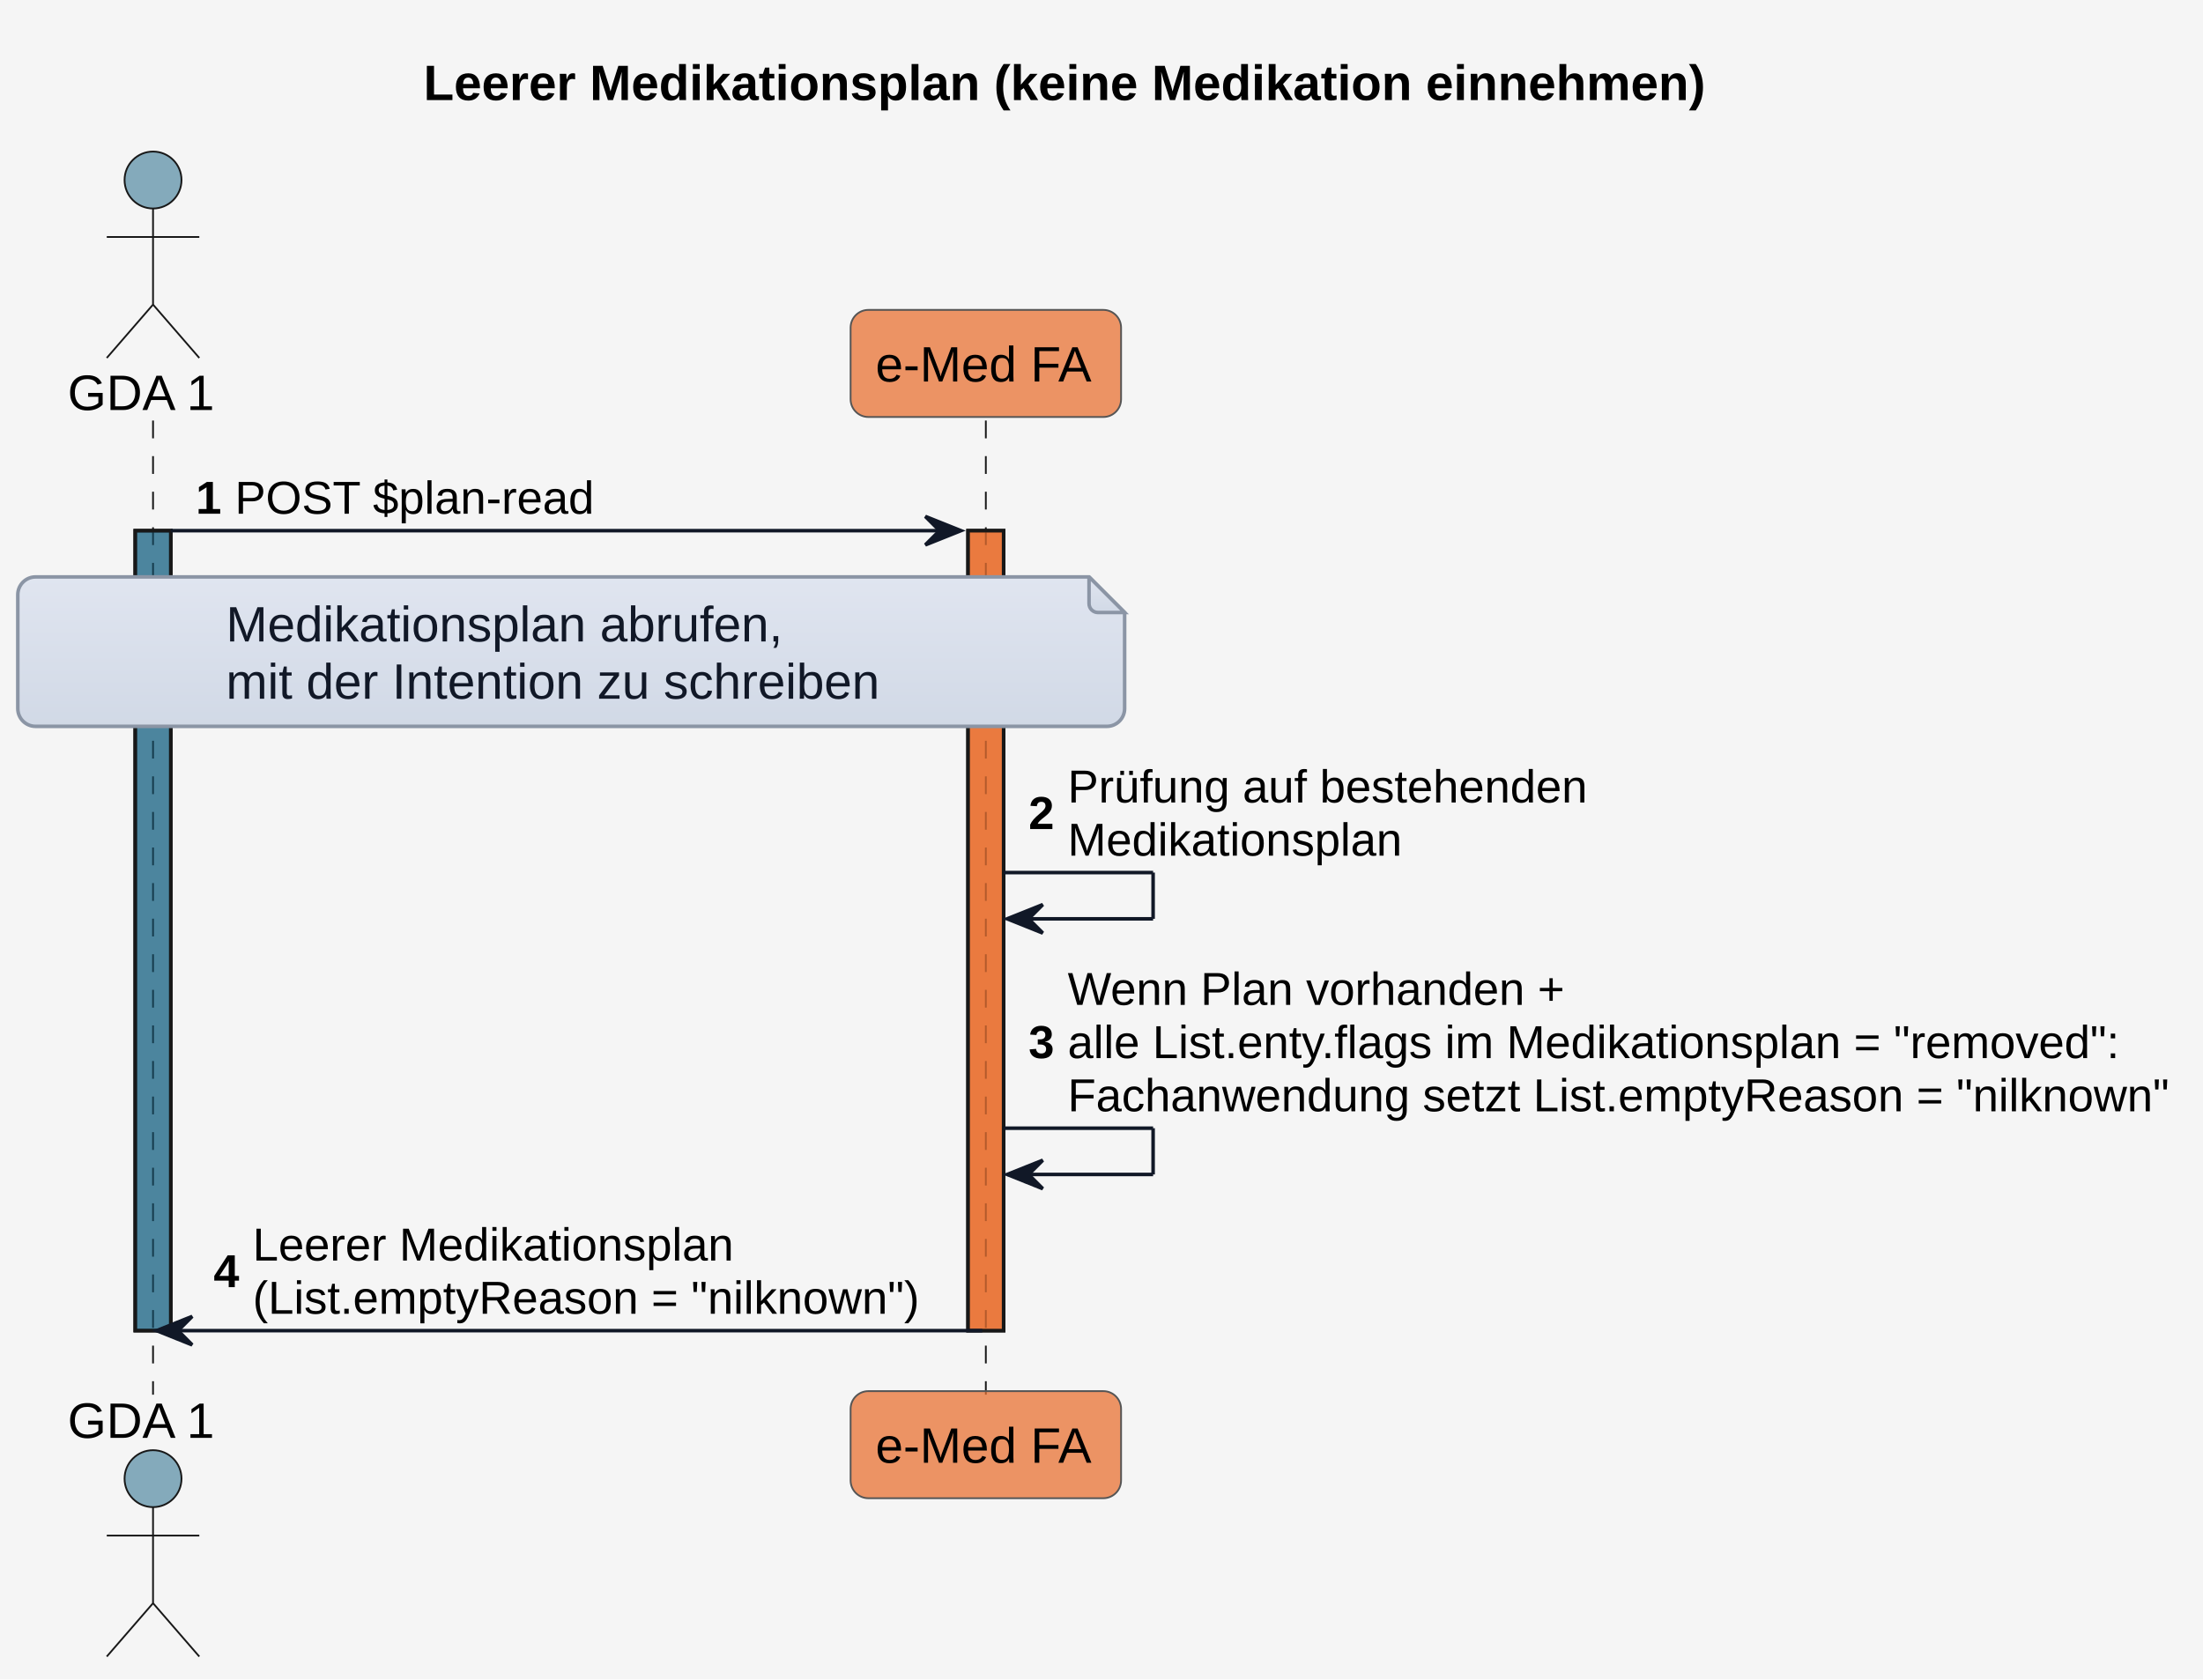
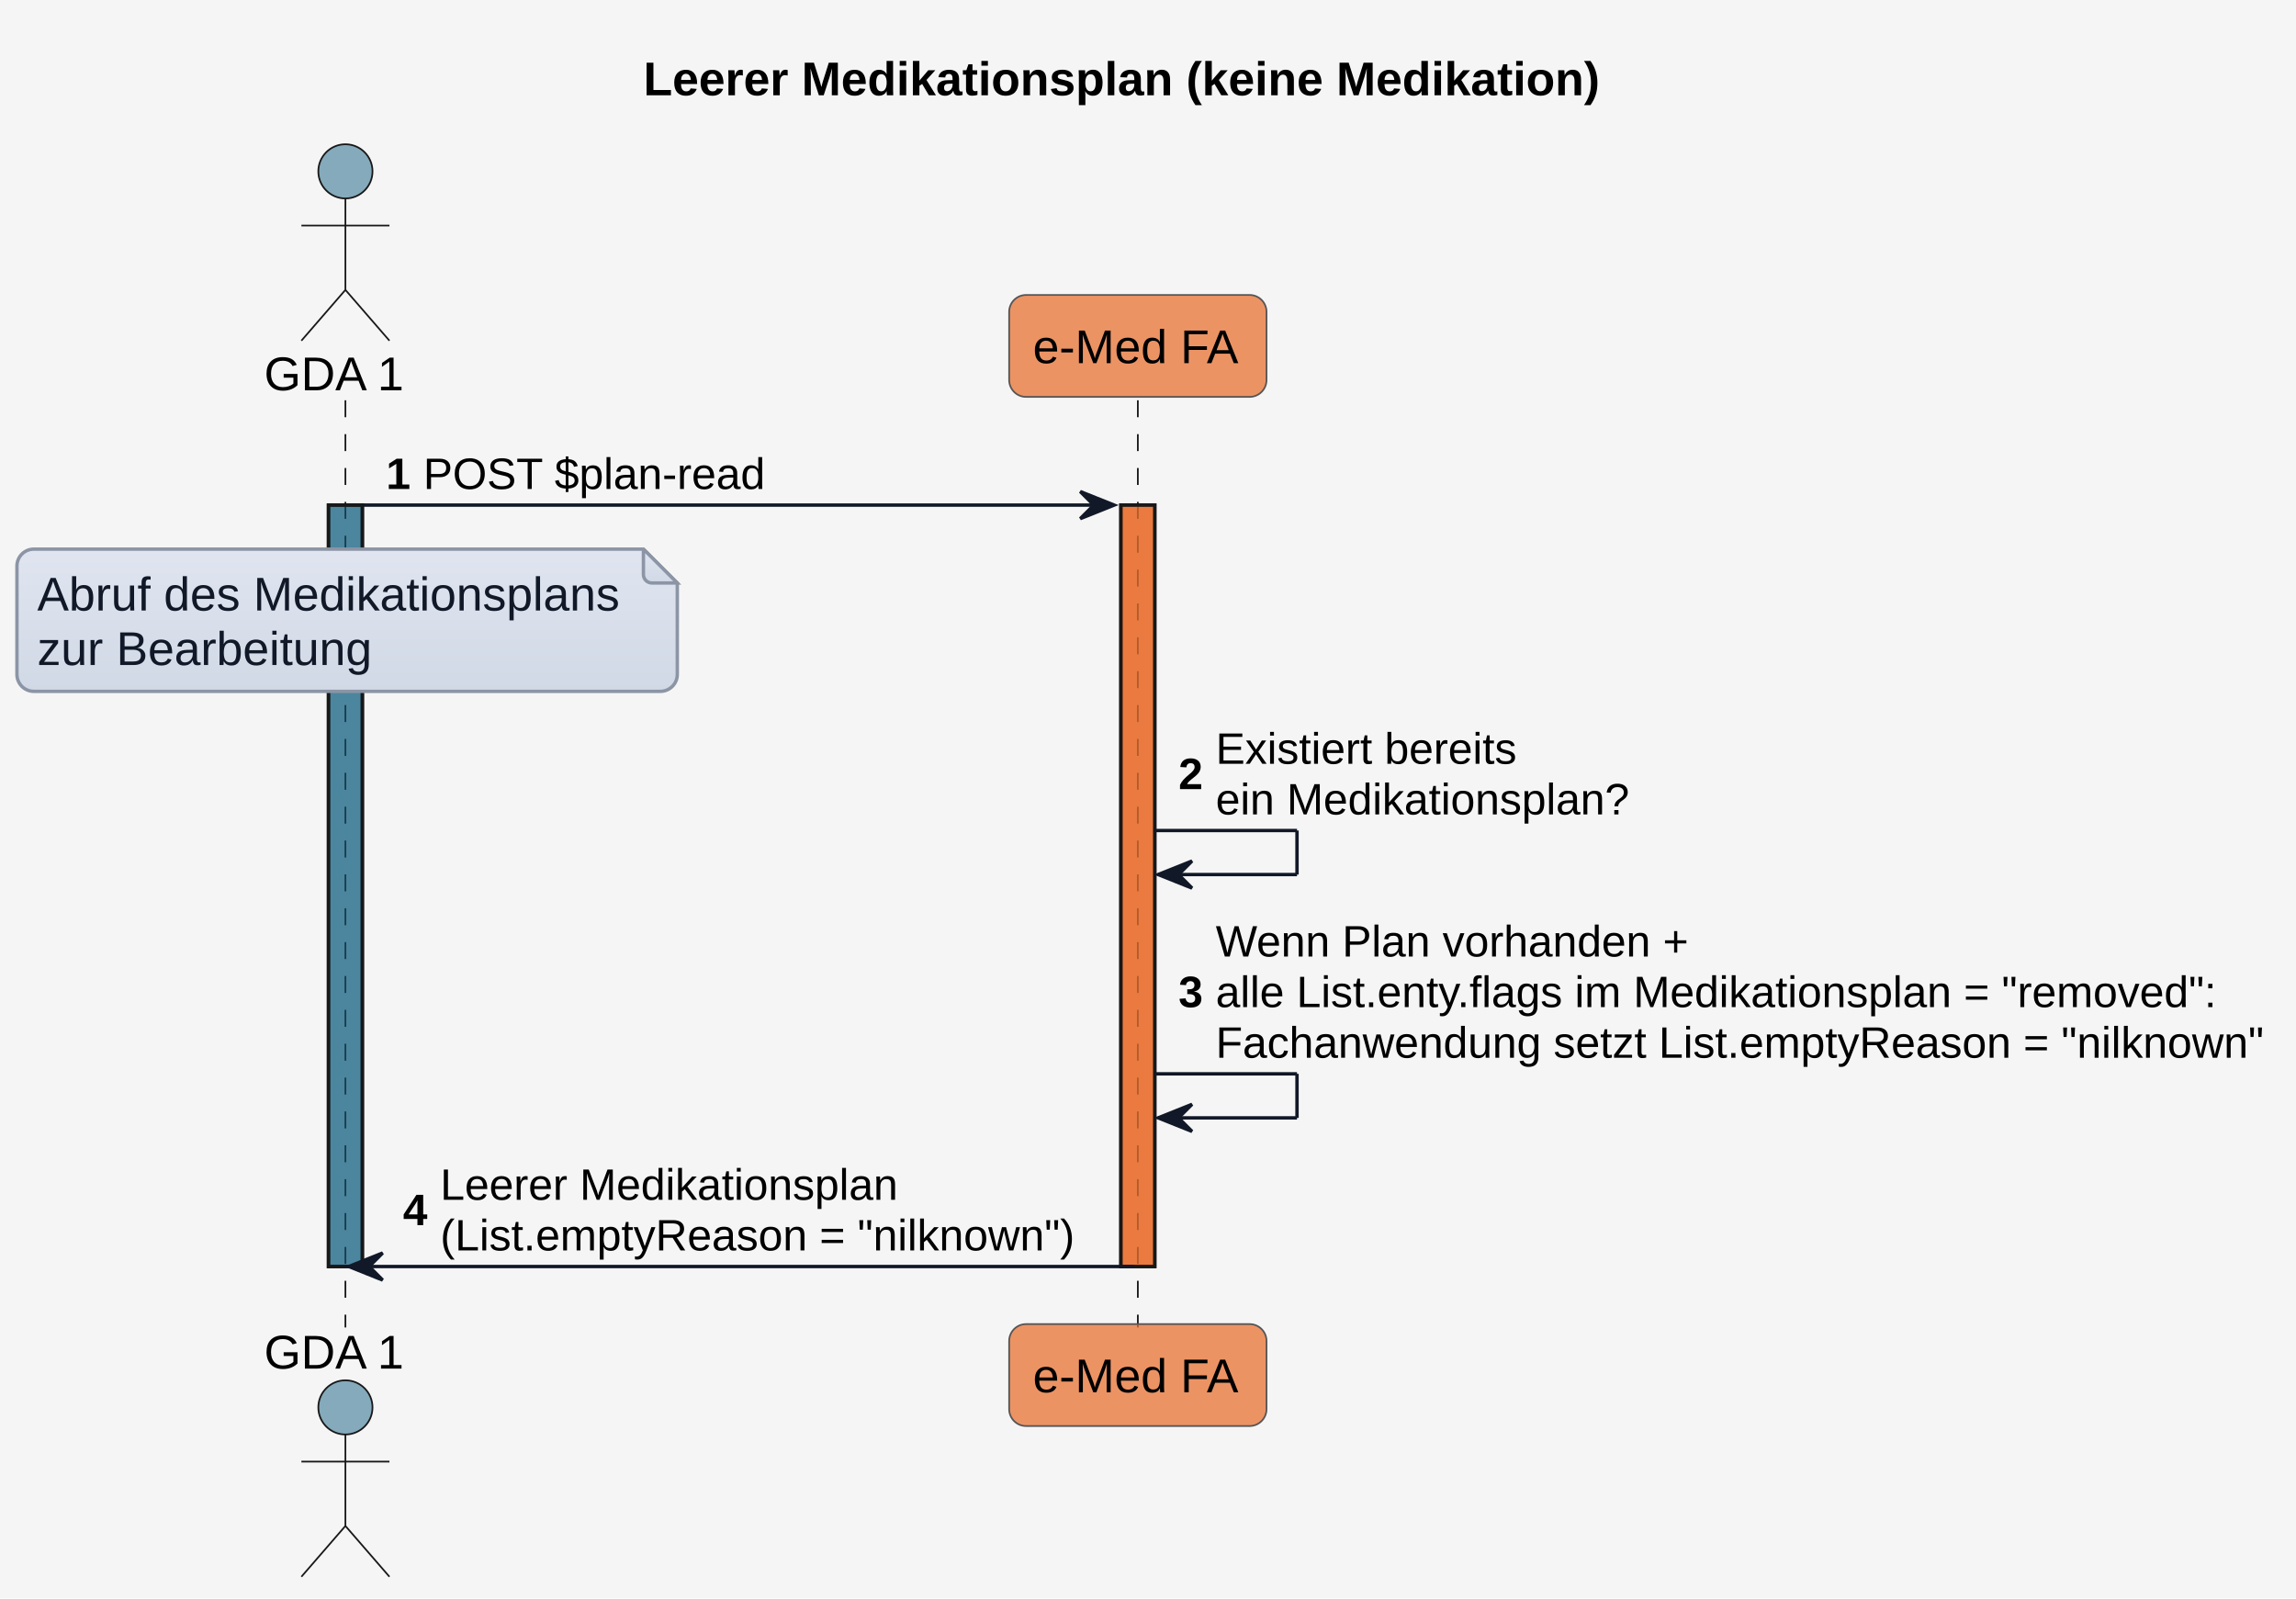
- <svg xmlns="http://www.w3.org/2000/svg" contentStyleType="text/css" height="472px" preserveAspectRatio="none" style="width:619px;height:472px;background:#F5F5F5;" version="1.1" viewBox="0 0 619 472" width="619px" zoomAndPan="magnify">
+ <svg xmlns="http://www.w3.org/2000/svg" contentStyleType="text/css" height="472px" preserveAspectRatio="none" style="width:678px;height:472px;background:#F5F5F5;" version="1.1" viewBox="0 0 678 472" width="678px" zoomAndPan="magnify">
  <defs>
-     <linearGradient id="g1k0tow8vr2weq0" x1="50%" x2="50%" y1="0%" y2="100%">
+     <linearGradient id="g1xbll3anityth0" x1="50%" x2="50%" y1="0%" y2="100%">
      <stop offset="0%" stop-color="#E0E5F0" />
      <stop offset="100%" stop-color="#D1D9E6" />
    </linearGradient>
  </defs>
  <g>
-     <rect fill="#F5F5F5" height="472" style="stroke:none;stroke-width:1.0;" width="619" x="0" y="0" />
-     <text fill="#000000" font-family="Arial" font-size="14" font-weight="bold" lengthAdjust="spacing" textLength="385" x="119" y="28.132">Leerer Medikationsplan (keine Medikation einnehmen)</text>
-     <rect fill="#156082" fill-opacity="0.502" height="224.838" style="stroke:#181818;stroke-width:1.0;" width="10" x="38" y="149.146" />
-     <rect fill="#E97232" fill-opacity="0.741" height="224.838" style="stroke:#181818;stroke-width:1.0;" width="10" x="272" y="149.146" />
-     <line style="stroke:#181818;stroke-width:0.5;stroke-dasharray:5.0,5.0;" x1="43" x2="43" y1="118.197" y2="391.984" />
-     <line style="stroke:#181818;stroke-width:0.5;stroke-dasharray:5.0,5.0;" x1="277" x2="277" y1="118.197" y2="391.984" />
-     <text fill="#000000" font-family="Arial" font-size="14" lengthAdjust="spacing" textLength="42" x="19" y="115.231">GDA 1</text>
-     <ellipse cx="43" cy="50.599" fill="#156082" fill-opacity="0.502" rx="8" ry="8" style="stroke:#181818;stroke-width:0.5;" />
-     <path d="M43,58.599 L43,85.599 M30,66.599 L56,66.599 M43,85.599 L30,100.599 M43,85.599 L56,100.599 " fill="none" style="stroke:#181818;stroke-width:0.5;" />
-     <text fill="#000000" font-family="Arial" font-size="14" lengthAdjust="spacing" textLength="42" x="19" y="404.116">GDA 1</text>
-     <ellipse cx="43" cy="415.583" fill="#156082" fill-opacity="0.502" rx="8" ry="8" style="stroke:#181818;stroke-width:0.5;" />
-     <path d="M43,423.583 L43,450.583 M30,431.583 L56,431.583 M43,450.583 L30,465.583 M43,450.583 L56,465.583 " fill="none" style="stroke:#181818;stroke-width:0.5;" />
-     <rect fill="#E97232" fill-opacity="0.741" height="30.099" rx="5" ry="5" style="stroke:#555555;stroke-width:0.5;" width="76" x="239" y="87.099" />
-     <text fill="#000000" font-family="Arial" font-size="14" lengthAdjust="spacing" textLength="62" x="246" y="107.231">e-Med FA</text>
-     <rect fill="#E97232" fill-opacity="0.741" height="30.099" rx="5" ry="5" style="stroke:#555555;stroke-width:0.5;" width="76" x="239" y="390.984" />
-     <text fill="#000000" font-family="Arial" font-size="14" lengthAdjust="spacing" textLength="62" x="246" y="411.116">e-Med FA</text>
-     <rect fill="#156082" fill-opacity="0.502" height="224.838" style="stroke:#181818;stroke-width:1.0;" width="10" x="38" y="149.146" />
-     <rect fill="#E97232" fill-opacity="0.741" height="224.838" style="stroke:#181818;stroke-width:1.0;" width="10" x="272" y="149.146" />
-     <polygon fill="#111827" points="260,145.146,270,149.146,260,153.146,264,149.146" style="stroke:#111827;stroke-width:1.0;" />
-     <line style="stroke:#111827;stroke-width:1.0;" x1="48" x2="266" y1="149.146" y2="149.146" />
-     <text fill="#000000" font-family="Arial" font-size="13" font-weight="bold" lengthAdjust="spacing" textLength="7" x="55" y="144.391">1</text>
-     <text fill="#000000" font-family="Arial" font-size="13" lengthAdjust="spacing" textLength="99" x="66" y="144.391">POST $plan-read</text>
-     <path d="M5,167.146 L5,199.146 A5,5 0 0 0 10,204.146 L311,204.146 A5,5 0 0 0 316,199.146 L316,172.146 L306,162.146 L10,162.146 A5,5 0 0 0 5,167.146 " fill="url(#g1k0tow8vr2weq0)" style="stroke:#8B95A5;stroke-width:1.0;" />
-     <path d="M306,162.146 L306,169.646 A2.5,2.5 0 0 0 308.5,172.146 L316,172.146 L306,162.146 " fill="url(#g1k0tow8vr2weq0)" style="stroke:#8B95A5;stroke-width:1.0;" />
-     <text fill="#111827" font-family="Arial" font-size="14" lengthAdjust="spacing" textLength="159" x="63.5" y="180.278">Medikationsplan abrufen,</text>
-     <text fill="#111827" font-family="Arial" font-size="14" lengthAdjust="spacing" textLength="185" x="63.5" y="196.376">mit der Intention zu schreiben</text>
-     <line style="stroke:#111827;stroke-width:1.0;" x1="282" x2="324" y1="245.241" y2="245.241" />
-     <line style="stroke:#111827;stroke-width:1.0;" x1="324" x2="324" y1="245.241" y2="258.241" />
-     <line style="stroke:#111827;stroke-width:1.0;" x1="283" x2="324" y1="258.241" y2="258.241" />
-     <polygon fill="#111827" points="293,254.241,283,258.241,293,262.241,289,258.241" style="stroke:#111827;stroke-width:1.0;" />
-     <text fill="#000000" font-family="Arial" font-size="13" font-weight="bold" lengthAdjust="spacing" textLength="7" x="289" y="233.012">2</text>
-     <text fill="#000000" font-family="Arial" font-size="13" lengthAdjust="spacing" textLength="143" x="300" y="225.537">Prüfung auf bestehenden</text>
-     <text fill="#000000" font-family="Arial" font-size="13" lengthAdjust="spacing" textLength="94" x="300" y="240.486">Medikationsplan</text>
-     <line style="stroke:#111827;stroke-width:1.0;" x1="282" x2="324" y1="317.087" y2="317.087" />
-     <line style="stroke:#111827;stroke-width:1.0;" x1="324" x2="324" y1="317.087" y2="330.087" />
-     <line style="stroke:#111827;stroke-width:1.0;" x1="283" x2="324" y1="330.087" y2="330.087" />
-     <polygon fill="#111827" points="293,326.087,283,330.087,293,334.087,289,330.087" style="stroke:#111827;stroke-width:1.0;" />
-     <text fill="#000000" font-family="Arial" font-size="13" font-weight="bold" lengthAdjust="spacing" textLength="7" x="289" y="297.383">3</text>
-     <text fill="#000000" font-family="Arial" font-size="13" lengthAdjust="spacing" textLength="138" x="300" y="282.435">Wenn Plan vorhanden +</text>
-     <text fill="#000000" font-family="Arial" font-size="13" lengthAdjust="spacing" textLength="299" x="300" y="297.383">alle List.enty.flags im Medikationsplan = "removed":</text>
-     <text fill="#000000" font-family="Arial" font-size="13" lengthAdjust="spacing" textLength="312" x="300" y="312.332">Fachanwendung setzt List.emptyReason = "nilknown"</text>
-     <polygon fill="#111827" points="54,369.984,44,373.984,54,377.984,50,373.984" style="stroke:#111827;stroke-width:1.0;" />
-     <line style="stroke:#111827;stroke-width:1.0;" x1="48" x2="276" y1="373.984" y2="373.984" />
-     <text fill="#000000" font-family="Arial" font-size="13" font-weight="bold" lengthAdjust="spacing" textLength="7" x="60" y="361.755">4</text>
-     <text fill="#000000" font-family="Arial" font-size="13" lengthAdjust="spacing" textLength="134" x="71" y="354.281">Leerer Medikationsplan</text>
-     <text fill="#000000" font-family="Arial" font-size="13" lengthAdjust="spacing" textLength="189" x="71" y="369.229">(List.emptyReason = "nilknown")</text>
+     <rect fill="#F5F5F5" height="472" style="stroke:none;stroke-width:1.0;" width="678" x="0" y="0" />
+     <text fill="#000000" font-family="Arial" font-size="14" font-weight="bold" lengthAdjust="spacing" textLength="302" x="190" y="28.132">Leerer Medikationsplan (keine Medikation)</text>
+     <rect fill="#156082" fill-opacity="0.502" height="224.838" style="stroke:#181818;stroke-width:1.0;" width="10" x="97" y="149.146" />
+     <rect fill="#E97232" fill-opacity="0.741" height="224.838" style="stroke:#181818;stroke-width:1.0;" width="10" x="331" y="149.146" />
+     <line style="stroke:#181818;stroke-width:0.5;stroke-dasharray:5.0,5.0;" x1="102" x2="102" y1="118.197" y2="391.984" />
+     <line style="stroke:#181818;stroke-width:0.5;stroke-dasharray:5.0,5.0;" x1="336" x2="336" y1="118.197" y2="391.984" />
+     <text fill="#000000" font-family="Arial" font-size="14" lengthAdjust="spacing" textLength="42" x="78" y="115.231">GDA 1</text>
+     <ellipse cx="102" cy="50.599" fill="#156082" fill-opacity="0.502" rx="8" ry="8" style="stroke:#181818;stroke-width:0.5;" />
+     <path d="M102,58.599 L102,85.599 M89,66.599 L115,66.599 M102,85.599 L89,100.599 M102,85.599 L115,100.599 " fill="none" style="stroke:#181818;stroke-width:0.5;" />
+     <text fill="#000000" font-family="Arial" font-size="14" lengthAdjust="spacing" textLength="42" x="78" y="404.116">GDA 1</text>
+     <ellipse cx="102" cy="415.583" fill="#156082" fill-opacity="0.502" rx="8" ry="8" style="stroke:#181818;stroke-width:0.5;" />
+     <path d="M102,423.583 L102,450.583 M89,431.583 L115,431.583 M102,450.583 L89,465.583 M102,450.583 L115,465.583 " fill="none" style="stroke:#181818;stroke-width:0.5;" />
+     <rect fill="#E97232" fill-opacity="0.741" height="30.099" rx="5" ry="5" style="stroke:#555555;stroke-width:0.5;" width="76" x="298" y="87.099" />
+     <text fill="#000000" font-family="Arial" font-size="14" lengthAdjust="spacing" textLength="62" x="305" y="107.231">e-Med FA</text>
+     <rect fill="#E97232" fill-opacity="0.741" height="30.099" rx="5" ry="5" style="stroke:#555555;stroke-width:0.5;" width="76" x="298" y="390.984" />
+     <text fill="#000000" font-family="Arial" font-size="14" lengthAdjust="spacing" textLength="62" x="305" y="411.116">e-Med FA</text>
+     <rect fill="#156082" fill-opacity="0.502" height="224.838" style="stroke:#181818;stroke-width:1.0;" width="10" x="97" y="149.146" />
+     <rect fill="#E97232" fill-opacity="0.741" height="224.838" style="stroke:#181818;stroke-width:1.0;" width="10" x="331" y="149.146" />
+     <polygon fill="#111827" points="319,145.146,329,149.146,319,153.146,323,149.146" style="stroke:#111827;stroke-width:1.0;" />
+     <line style="stroke:#111827;stroke-width:1.0;" x1="107" x2="325" y1="149.146" y2="149.146" />
+     <text fill="#000000" font-family="Arial" font-size="13" font-weight="bold" lengthAdjust="spacing" textLength="7" x="114" y="144.391">1</text>
+     <text fill="#000000" font-family="Arial" font-size="13" lengthAdjust="spacing" textLength="99" x="125" y="144.391">POST $plan-read</text>
+     <path d="M5,167.146 L5,199.146 A5,5 0 0 0 10,204.146 L195,204.146 A5,5 0 0 0 200,199.146 L200,172.146 L190,162.146 L10,162.146 A5,5 0 0 0 5,167.146 " fill="url(#g1xbll3anityth0)" style="stroke:#8B95A5;stroke-width:1.0;" />
+     <path d="M190,162.146 L190,169.646 A2.5,2.5 0 0 0 192.5,172.146 L200,172.146 L190,162.146 " fill="url(#g1xbll3anityth0)" style="stroke:#8B95A5;stroke-width:1.0;" />
+     <text fill="#111827" font-family="Arial" font-size="14" lengthAdjust="spacing" textLength="174" x="11" y="180.278">Abruf des Medikationsplans</text>
+     <text fill="#111827" font-family="Arial" font-size="14" lengthAdjust="spacing" textLength="100" x="11" y="196.376">zur Bearbeitung</text>
+     <line style="stroke:#111827;stroke-width:1.0;" x1="341" x2="383" y1="245.241" y2="245.241" />
+     <line style="stroke:#111827;stroke-width:1.0;" x1="383" x2="383" y1="245.241" y2="258.241" />
+     <line style="stroke:#111827;stroke-width:1.0;" x1="342" x2="383" y1="258.241" y2="258.241" />
+     <polygon fill="#111827" points="352,254.241,342,258.241,352,262.241,348,258.241" style="stroke:#111827;stroke-width:1.0;" />
+     <text fill="#000000" font-family="Arial" font-size="13" font-weight="bold" lengthAdjust="spacing" textLength="7" x="348" y="233.012">2</text>
+     <text fill="#000000" font-family="Arial" font-size="13" lengthAdjust="spacing" textLength="91" x="359" y="225.537">Existiert bereits</text>
+     <text fill="#000000" font-family="Arial" font-size="13" lengthAdjust="spacing" textLength="122" x="359" y="240.486">ein Medikationsplan?</text>
+     <line style="stroke:#111827;stroke-width:1.0;" x1="341" x2="383" y1="317.087" y2="317.087" />
+     <line style="stroke:#111827;stroke-width:1.0;" x1="383" x2="383" y1="317.087" y2="330.087" />
+     <line style="stroke:#111827;stroke-width:1.0;" x1="342" x2="383" y1="330.087" y2="330.087" />
+     <polygon fill="#111827" points="352,326.087,342,330.087,352,334.087,348,330.087" style="stroke:#111827;stroke-width:1.0;" />
+     <text fill="#000000" font-family="Arial" font-size="13" font-weight="bold" lengthAdjust="spacing" textLength="7" x="348" y="297.383">3</text>
+     <text fill="#000000" font-family="Arial" font-size="13" lengthAdjust="spacing" textLength="138" x="359" y="282.435">Wenn Plan vorhanden +</text>
+     <text fill="#000000" font-family="Arial" font-size="13" lengthAdjust="spacing" textLength="299" x="359" y="297.383">alle List.enty.flags im Medikationsplan = "removed":</text>
+     <text fill="#000000" font-family="Arial" font-size="13" lengthAdjust="spacing" textLength="312" x="359" y="312.332">Fachanwendung setzt List.emptyReason = "nilknown"</text>
+     <polygon fill="#111827" points="113,369.984,103,373.984,113,377.984,109,373.984" style="stroke:#111827;stroke-width:1.0;" />
+     <line style="stroke:#111827;stroke-width:1.0;" x1="107" x2="335" y1="373.984" y2="373.984" />
+     <text fill="#000000" font-family="Arial" font-size="13" font-weight="bold" lengthAdjust="spacing" textLength="7" x="119" y="361.755">4</text>
+     <text fill="#000000" font-family="Arial" font-size="13" lengthAdjust="spacing" textLength="134" x="130" y="354.281">Leerer Medikationsplan</text>
+     <text fill="#000000" font-family="Arial" font-size="13" lengthAdjust="spacing" textLength="189" x="130" y="369.229">(List.emptyReason = "nilknown")</text>
  </g>
</svg>
